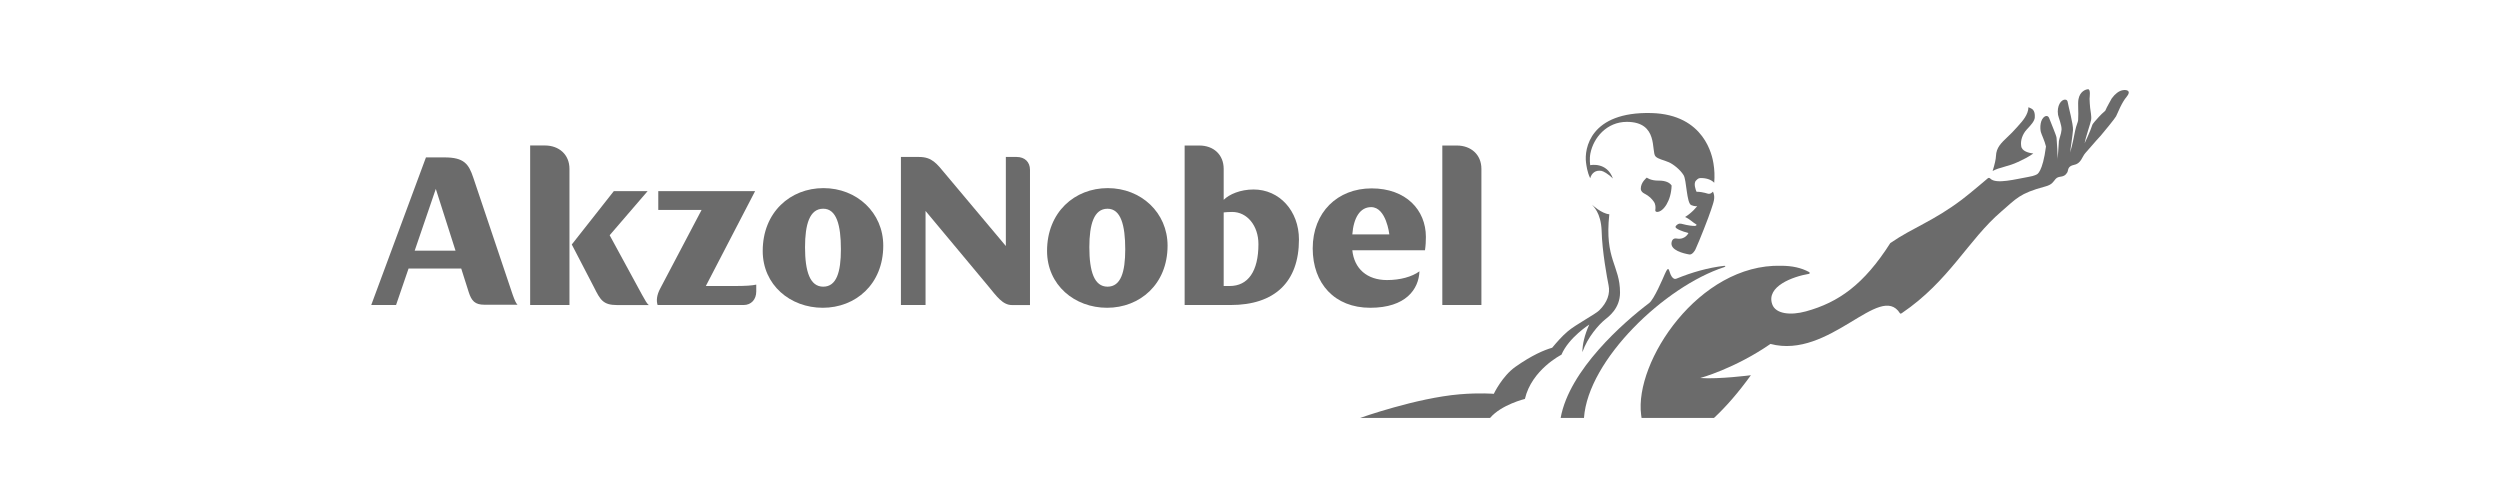
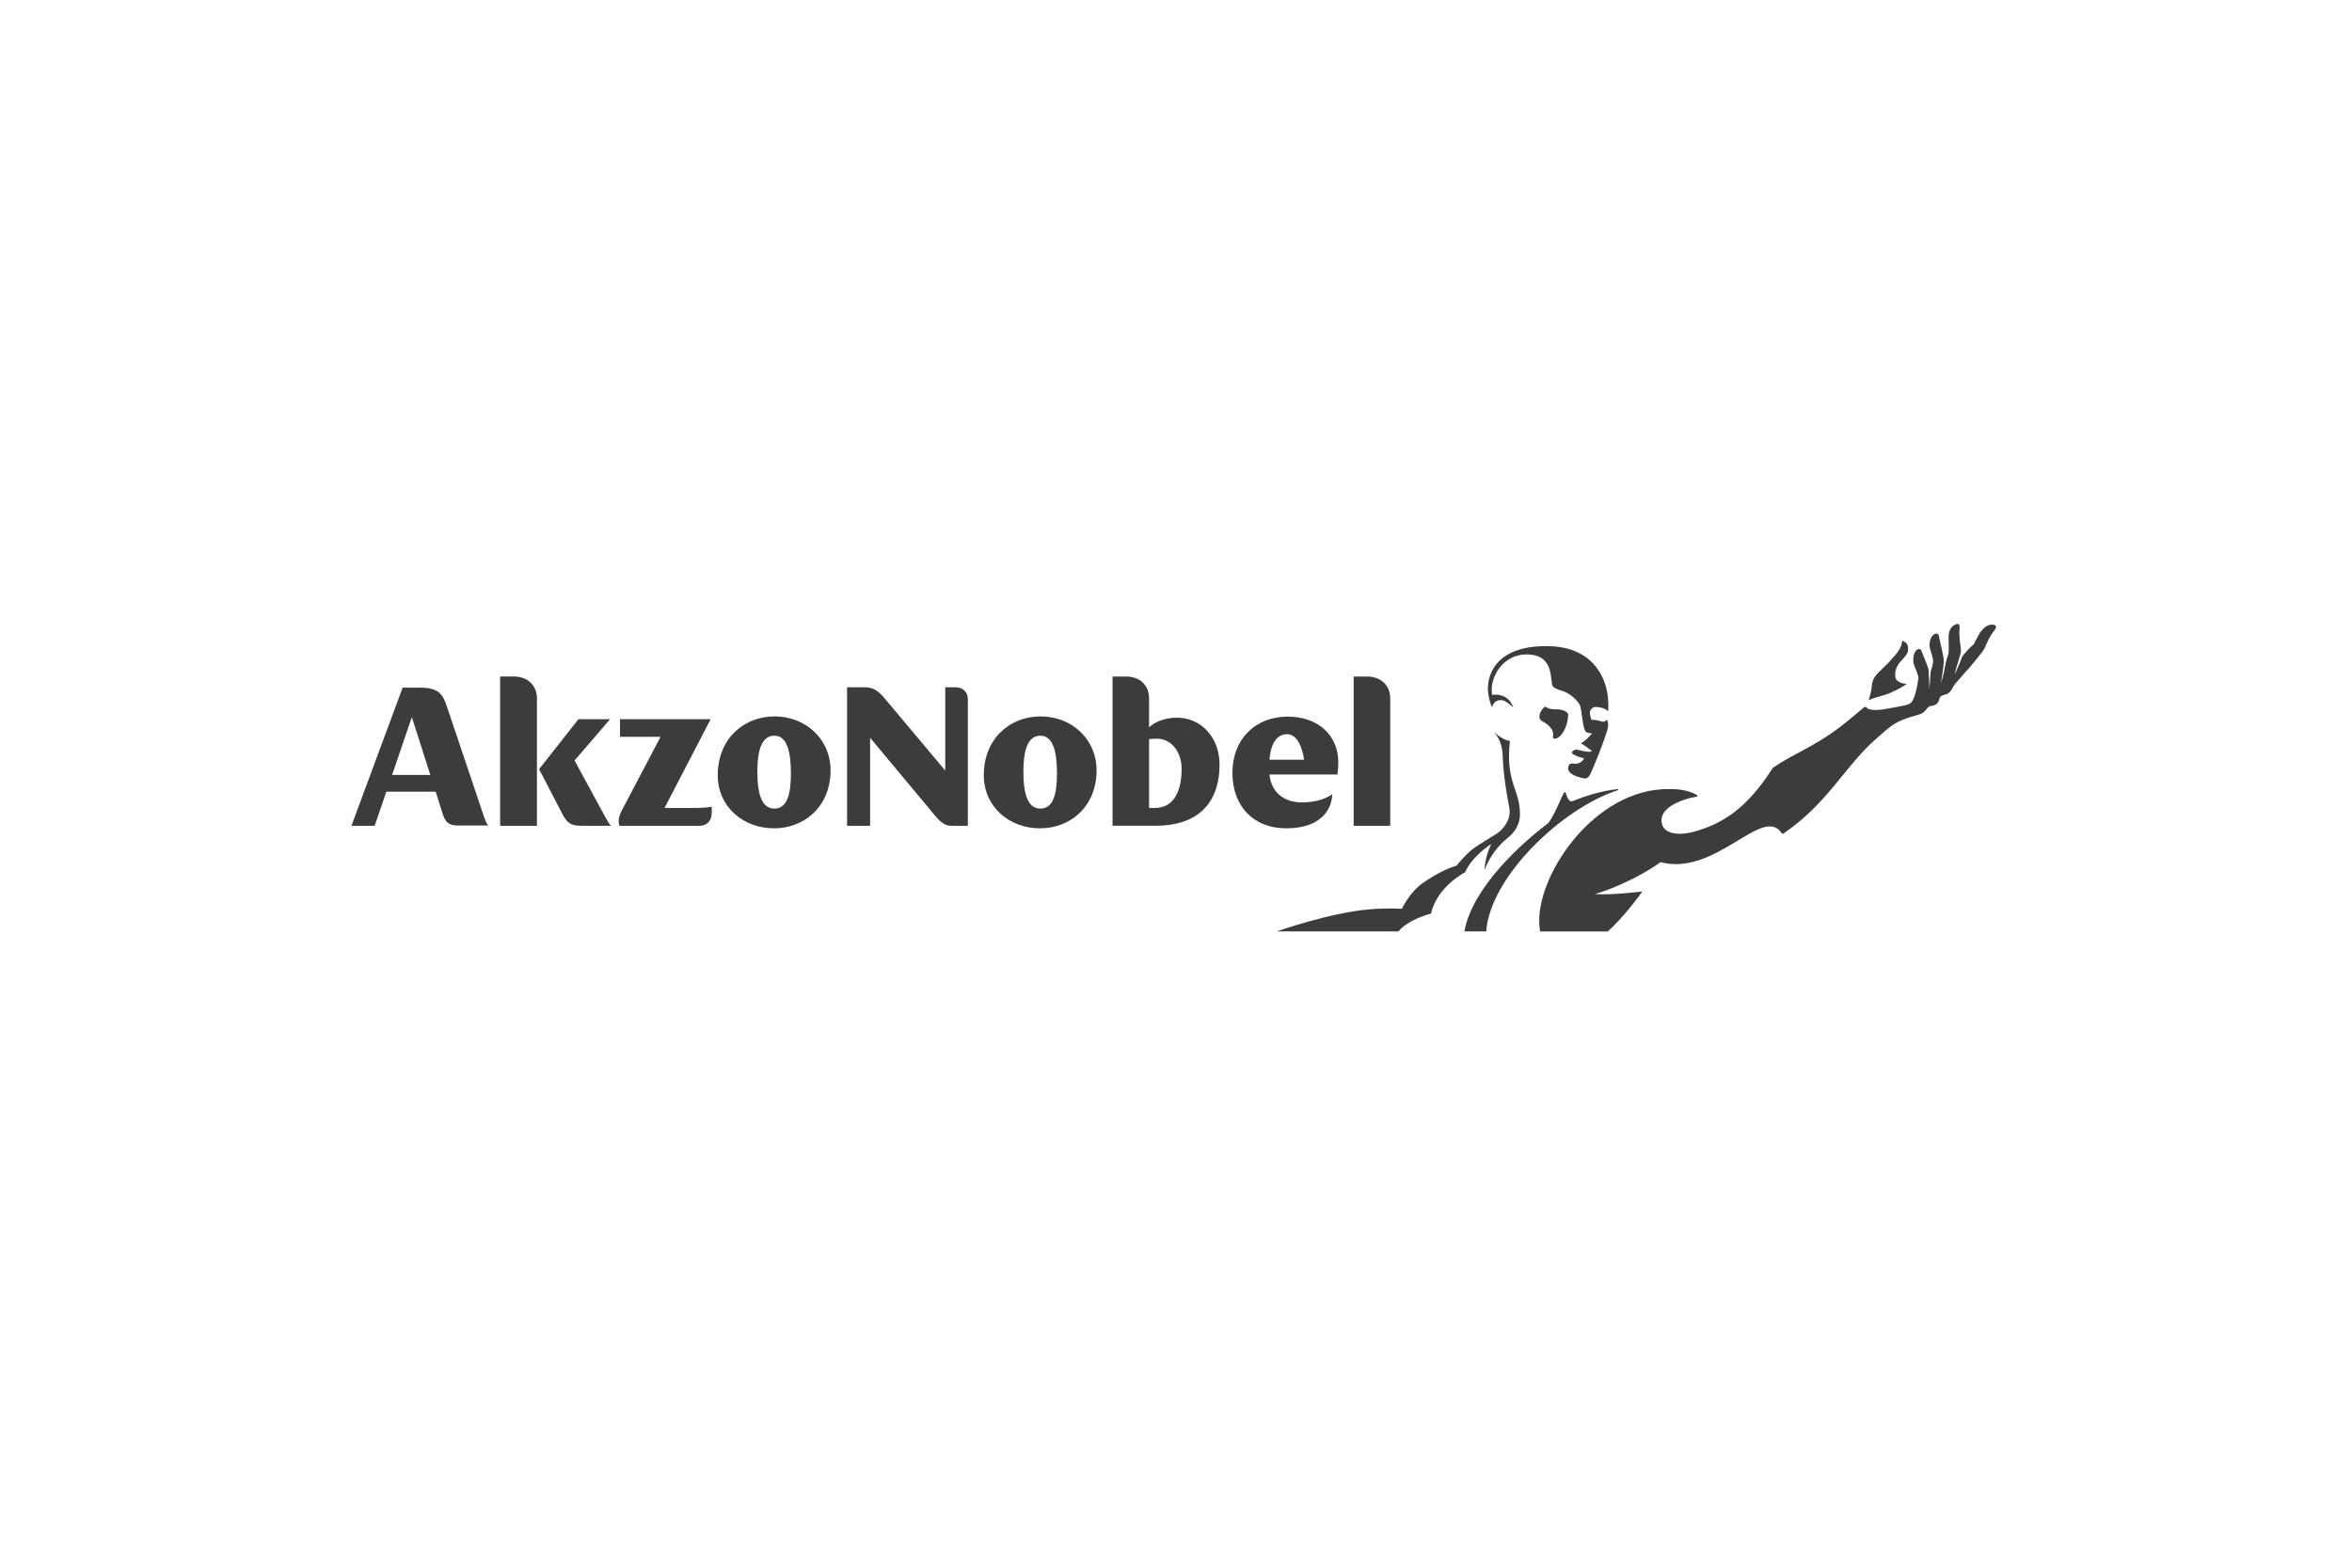
- <svg xmlns="http://www.w3.org/2000/svg" version="1.1" id="Layer_1" x="0px" y="0px" width="113.387px" height="22.104px" viewBox="0 0 113.387 22.104" enable-background="new 0 0 113.387 22.104" xml:space="preserve">
-   <rect x="-9.438" y="-8.625" fill="none" width="132.262" height="40.255" />
+ <svg xmlns="http://www.w3.org/2000/svg" version="1.1" id="Capa_1" x="0px" y="0px" width="225px" height="150px" viewBox="0 0 225 150" enable-background="new 0 0 225 150" xml:space="preserve">
  <g>
    <g>
-       <path fill="#6B6B6B" d="M29.825,13.834h3.902c0.344,0,0.573-0.25,0.573-0.615v-0.31c-0.188,0.042-0.469,0.063-1.002,0.063h-1.285    l2.235-4.304h-4.392V9.52h1.965l-1.872,3.556C29.782,13.386,29.763,13.636,29.825,13.834" />
-       <path fill="#6B6B6B" d="M25.933,11.089l1.01,1.945c0.282,0.562,0.407,0.802,1.044,0.802h1.439    c-0.083-0.064-0.157-0.199-0.302-0.459l-1.473-2.708l1.722-2.001h-1.533L25.933,11.089z" />
-       <path fill="#6B6B6B" d="M24.045,13.834h1.783V7.658c0-0.643-0.469-1.06-1.115-1.06h-0.668V13.834z" />
-       <path fill="#6B6B6B" d="M23.252,13.365l-1.784-5.301c-0.209-0.634-0.428-0.925-1.304-0.925h-0.845l-2.482,6.695h1.126l0.567-1.654    h2.389l0.34,1.071c0.127,0.395,0.282,0.57,0.71,0.57h1.503C23.399,13.75,23.346,13.626,23.252,13.365z M18.808,11.369l0.958-2.801    l0.894,2.801H18.808z" />
-       <path fill="#6B6B6B" d="M37.317,13.959c1.481,0,2.743-1.061,2.743-2.818c0-1.498-1.199-2.609-2.712-2.609    c-1.501,0-2.755,1.092-2.755,2.849C34.592,12.929,35.845,13.959,37.317,13.959 M37.337,13.002c-0.604,0-0.825-0.696-0.825-1.79    c0-1.038,0.209-1.746,0.825-1.746c0.605,0,0.802,0.748,0.802,1.839C38.139,12.337,37.942,13.002,37.337,13.002" />
-       <path fill="#6B6B6B" d="M40.862,13.834h1.116V9.567l2.839,3.405c0.396,0.479,0.658,0.864,1.086,0.864h0.812V7.701    c0-0.354-0.239-0.582-0.603-0.582H45.62v4.039l-2.728-3.25c-0.407-0.487-0.615-0.789-1.21-0.789h-0.821V13.834z" />
-       <path fill="#6B6B6B" d="M50.211,13.959c1.481,0,2.744-1.061,2.744-2.818c0-1.497-1.201-2.609-2.713-2.609    c-1.503,0-2.753,1.092-2.753,2.849C47.489,12.93,48.739,13.959,50.211,13.959 M50.232,13.002c-0.606,0-0.825-0.696-0.825-1.789    c0-1.039,0.208-1.746,0.825-1.746c0.604,0,0.803,0.749,0.803,1.841C51.035,12.337,50.836,13.002,50.232,13.002" />
-       <path fill="#6B6B6B" d="M64.63,11.349c0.031-0.208,0.041-0.417,0.041-0.602c0-1.228-0.907-2.203-2.461-2.203    c-1.545,0-2.672,1.08-2.672,2.722c0,1.591,0.991,2.693,2.608,2.693s2.201-0.842,2.233-1.653c-0.345,0.251-0.877,0.396-1.472,0.396    c-0.904,0-1.488-0.515-1.573-1.352H64.63z M61.334,10.632c0.058-0.759,0.352-1.238,0.854-1.238c0.688,0,0.825,1.238,0.825,1.238    H61.334z" />
-       <path fill="#6B6B6B" d="M56.857,8.594c-0.605,0-1.105,0.219-1.357,0.469V7.66c0-0.645-0.459-1.06-1.104-1.06h-0.667v7.234h2.086    c1.992,0,3.099-1.039,3.099-2.974C58.913,9.562,58.026,8.594,56.857,8.594z M55.771,12.972H55.5V9.634    c0.115-0.01,0.209-0.021,0.387-0.021c0.679,0,1.189,0.626,1.189,1.458C57.076,12.306,56.606,12.972,55.771,12.972z" />
-       <path fill="#6B6B6B" d="M65.416,13.834h1.773V7.66c0-0.645-0.47-1.06-1.116-1.06h-0.657V13.834z" />
+       <path fill="#3C3C3B" d="M59.254,79.012h7.7c0.678,0,1.132-0.494,1.132-1.214v-0.611c-0.373,0.081-0.926,0.123-1.978,0.123h-2.537    l4.412-8.494h-8.669v1.681h3.878l-3.693,7.02C59.169,78.126,59.13,78.619,59.254,79.012" />
+       <path fill="#3C3C3B" d="M51.571,73.594l1.993,3.838c0.557,1.109,0.804,1.583,2.061,1.583h2.842    c-0.165-0.126-0.312-0.393-0.597-0.905l-2.907-5.344l3.399-3.95h-3.026L51.571,73.594z" />
+       <path fill="#3C3C3B" d="M47.846,79.012h3.519V66.823c0-1.27-0.927-2.094-2.2-2.094h-1.319V79.012z" />
+       <path fill="#3C3C3B" d="M46.28,78.085L42.76,67.622c-0.412-1.25-0.844-1.824-2.574-1.824h-1.669L33.62,79.012h2.222l1.118-3.264    h4.716l0.671,2.113c0.25,0.776,0.556,1.123,1.4,1.123h2.966C46.57,78.846,46.466,78.599,46.28,78.085z M37.509,74.146l1.89-5.529    l1.767,5.529H37.509z" />
+       <path fill="#3C3C3B" d="M74.039,79.257c2.924,0,5.415-2.093,5.415-5.562c0-2.957-2.367-5.148-5.354-5.148    c-2.961,0-5.437,2.154-5.437,5.623C68.661,77.225,71.134,79.257,74.039,79.257 M74.079,77.369c-1.193,0-1.629-1.376-1.629-3.533    c0-2.048,0.413-3.445,1.629-3.445c1.193,0,1.583,1.478,1.583,3.627C75.662,76.057,75.272,77.369,74.079,77.369" />
+       <path fill="#3C3C3B" d="M81.035,79.012h2.203V70.59l5.603,6.72c0.782,0.946,1.299,1.705,2.144,1.705h1.603V66.908    c0-0.7-0.472-1.149-1.191-1.149h-0.97v7.972l-5.385-6.416c-0.804-0.961-1.214-1.557-2.388-1.557h-1.621v13.252H81.035z" />
+       <path fill="#3C3C3B" d="M99.488,79.257c2.921,0,5.415-2.093,5.415-5.562c0-2.955-2.37-5.148-5.354-5.148    c-2.97,0-5.435,2.154-5.435,5.623C94.115,77.227,96.58,79.257,99.488,79.257 M99.527,77.369c-1.195,0-1.626-1.376-1.626-3.53    c0-2.051,0.41-3.446,1.626-3.446c1.194,0,1.588,1.479,1.588,3.634C101.115,76.057,100.722,77.369,99.527,77.369" />
+       <path fill="#3C3C3B" d="M127.944,74.106c0.062-0.411,0.082-0.824,0.082-1.188c0-2.424-1.789-4.349-4.856-4.349    c-3.051,0-5.273,2.131-5.273,5.372c0,3.141,1.952,5.314,5.145,5.314s4.345-1.66,4.409-3.264c-0.68,0.498-1.731,0.784-2.904,0.784    c-1.786,0-2.938-1.017-3.105-2.67L127.944,74.106L127.944,74.106z M121.44,72.691c0.112-1.496,0.693-2.443,1.685-2.443    c1.357,0,1.627,2.443,1.627,2.443H121.44z" />
+       <path fill="#3C3C3B" d="M112.604,68.669c-1.194,0-2.181,0.431-2.68,0.926v-2.768c0-1.274-0.904-2.094-2.179-2.094h-1.315v14.278    h4.117c3.931,0,6.118-2.051,6.118-5.871C116.663,70.579,114.91,68.669,112.604,68.669z M110.46,77.31h-0.535v-6.588    c0.229-0.02,0.414-0.042,0.766-0.042c1.339,0,2.346,1.236,2.346,2.875C113.036,75.993,112.107,77.31,110.46,77.31z" />
+       <path fill="#3C3C3B" d="M129.497,79.012h3.498V66.827c0-1.274-0.928-2.094-2.201-2.094h-1.297V79.012z" />
    </g>
    <g id="Logo_2_">
      <g>
-         <path fill="#6B6B6B" d="M90.375,7.756c0.097-0.311,0.147-0.537,0.152-0.681c0.014-0.379,0.228-0.582,0.522-0.862     c0.131-0.124,0.276-0.262,0.424-0.435l0.077-0.087C91.726,5.497,91.992,5.203,92,4.862c0.089,0.042,0.159,0.066,0.205,0.117     c0.064,0.069,0.093,0.185,0.083,0.347c-0.009,0.166-0.185,0.354-0.313,0.492l-0.057,0.061c-0.19,0.211-0.286,0.494-0.248,0.737     c0.021,0.246,0.354,0.323,0.551,0.347c-0.284,0.188-0.382,0.234-0.56,0.318l-0.144,0.068c-0.203,0.098-0.408,0.157-0.606,0.213     C90.714,7.616,90.529,7.669,90.375,7.756L90.375,7.756z" />
+         <path fill="#3C3C3B" d="M178.757,67.016c0.19-0.615,0.29-1.06,0.298-1.343c0.03-0.75,0.451-1.149,1.031-1.703     c0.259-0.244,0.546-0.516,0.838-0.859l0.15-0.172c0.348-0.381,0.873-0.961,0.89-1.637c0.175,0.084,0.313,0.132,0.404,0.232     c0.126,0.138,0.183,0.367,0.164,0.687c-0.019,0.328-0.366,0.698-0.619,0.97l-0.111,0.121c-0.376,0.416-0.565,0.975-0.49,1.456     c0.04,0.483,0.699,0.635,1.087,0.684c-0.561,0.37-0.753,0.462-1.104,0.629l-0.287,0.133c-0.398,0.194-0.805,0.31-1.194,0.42     C179.425,66.74,179.059,66.844,178.757,67.016L178.757,67.016z" />
      </g>
-       <path fill="#6B6B6B" d="M96.256,4.095c-0.154,0.034-0.326,0.156-0.479,0.37c-0.04,0.082-0.216,0.37-0.294,0.559    c-0.126,0.103-0.197,0.183-0.291,0.279c-0.115,0.12-0.282,0.321-0.289,0.347c-0.088,0.287-0.354,0.844-0.354,0.844    c0.039-0.249,0.273-0.925,0.292-1.048c0.029-0.176-0.028-0.389-0.044-0.564c-0.012-0.134-0.022-0.267-0.025-0.4    c-0.001-0.061,0.063-0.445-0.073-0.435c-0.115,0.009-0.364,0.105-0.429,0.448c-0.041,0.203,0.01,0.563-0.017,0.957    c-0.006,0.091-0.084,0.226-0.134,0.472c-0.058,0.282-0.127,0.668-0.233,0.993c0.014-0.109,0.116-0.75,0.134-1.017    c0.018-0.267-0.217-1.103-0.233-1.238c-0.013-0.105-0.054-0.137-0.11-0.143c-0.198-0.017-0.398,0.282-0.335,0.689    c0.021,0.122,0.173,0.473,0.159,0.675c-0.014,0.201-0.11,0.406-0.12,0.52c-0.023,0.282-0.036,0.665-0.072,0.843    c0.029-0.142-0.021-0.846-0.034-0.996c-0.009-0.106-0.225-0.602-0.33-0.879c-0.043-0.12-0.128-0.125-0.186-0.097    c-0.233,0.117-0.244,0.523-0.197,0.712c0.028,0.11,0.176,0.407,0.233,0.658c-0.152,1.175-0.408,1.26-0.408,1.26    s-0.088,0.069-0.391,0.12c-0.534,0.089-1.47,0.351-1.728,0.073c-0.02-0.019-0.066-0.045-0.104-0.016    c-0.079,0.063-0.76,0.651-1.171,0.963c-1.313,0.994-2.219,1.266-3.258,1.98c-1.198,1.881-2.346,2.69-3.827,3.098    c-0.694,0.191-1.377,0.121-1.53-0.324c-0.281-0.807,0.93-1.255,1.67-1.378c0.04-0.007,0.042-0.063,0.001-0.083    c-0.356-0.193-0.769-0.283-1.272-0.283c-3.723-0.094-6.658,4.348-6.344,6.759c0.006,0.049,0.013,0.097,0.02,0.143h3.284    c0.537-0.499,1.101-1.142,1.674-1.938c0,0-1.439,0.188-2.299,0.127c0,0,1.55-0.417,3.187-1.546c2.68,0.709,4.969-2.82,5.873-1.391    c0.023,0.036,0.073,0.004,0.087-0.007c2.157-1.463,3.004-3.319,4.513-4.61c0.678-0.579,0.809-0.817,1.983-1.131    c0.326-0.086,0.363-0.213,0.474-0.34c0.152-0.18,0.372-0.02,0.531-0.299c0.062-0.11-0.004-0.278,0.314-0.345    c0.322-0.068,0.354-0.365,0.507-0.535c0.399-0.442,0.35-0.414,0.693-0.783c0.129-0.15,0.65-0.783,0.7-0.883    c0.072-0.146,0.253-0.622,0.481-0.888C96.672,4.13,96.477,4.047,96.256,4.095z" />
-       <path fill="#6B6B6B" d="M74.418,8.559c0.001,0.126,0.103,0.188,0.152,0.214c0.245,0.128,0.345,0.244,0.439,0.375    c0.082,0.116,0.085,0.264,0.067,0.381c-0.007,0.046,0.025,0.083,0.086,0.083c0.278-0.003,0.634-0.506,0.654-1.197    c-0.081-0.122-0.252-0.228-0.604-0.224c-0.356,0.003-0.521-0.136-0.521-0.136S74.415,8.265,74.418,8.559z" />
-       <path fill="#6B6B6B" d="M77.62,8.753c-0.03,0.023-0.07,0.039-0.114,0.039c-0.068,0-0.233-0.09-0.562-0.096    c-0.029-0.07-0.151-0.378-0.02-0.508c0.095-0.096,0.126-0.121,0.277-0.112c0.266,0.014,0.448,0.104,0.547,0.214    c0.024-0.299,0.015-0.588-0.036-0.887c-0.049-0.299-0.385-2.215-2.818-2.276c-2.772-0.069-3.047,1.618-2.959,2.256    c0.016,0.108,0.046,0.408,0.188,0.701c0.063-0.227,0.239-0.384,0.515-0.333c0.075,0.014,0.291,0.122,0.515,0.346    c-0.276-0.771-1.031-0.605-1.031-0.605s-0.039-0.283,0.009-0.528c0.14-0.723,0.747-1.437,1.655-1.437    c1.449,0,1.096,1.346,1.298,1.564c0.118,0.128,0.357,0.159,0.606,0.268c0.193,0.083,0.513,0.33,0.669,0.585    c0.139,0.226,0.133,1.269,0.347,1.359c0.178,0.074,0.271,0.044,0.271,0.044s-0.208,0.284-0.55,0.495    c0.217,0.095,0.379,0.271,0.495,0.327c0.054,0.027,0.012,0.077-0.054,0.078c-0.106,0-0.29-0.014-0.608-0.098    c-0.116-0.029-0.181,0.025-0.244,0.089c-0.052,0.054-0.008,0.096,0.026,0.121c0.162,0.118,0.537,0.21,0.537,0.21    s-0.14,0.319-0.531,0.25c-0.128-0.023-0.209,0.04-0.234,0.174c-0.069,0.357,0.538,0.502,0.796,0.547    c0.137,0.034,0.263-0.176,0.284-0.223c0.175-0.375,0.606-1.471,0.714-1.809c0.108-0.338,0.206-0.54,0.085-0.816    C77.669,8.714,77.644,8.734,77.62,8.753z" />
-       <path fill="#6B6B6B" d="M67.8,17.895L67.8,17.895L67.8,17.895L67.8,17.895z" />
-       <path fill="#6B6B6B" d="M71.841,18.954c0.187-2.638,3.662-5.959,6.359-6.838c0.072-0.028,0.071-0.066,0-0.059    c-0.728,0.083-1.459,0.292-2.163,0.58c-0.1,0.041-0.167-0.021-0.224-0.105c-0.131-0.197-0.1-0.573-0.304-0.106    c-0.079,0.183-0.49,1.154-0.713,1.32c-1.153,0.869-3.621,3.034-4.013,5.208H71.841z" />
-       <path fill="#6B6B6B" d="M67.583,18.954c0.511-0.601,1.579-0.861,1.579-0.861c0.307-1.327,1.657-2.005,1.657-2.005    c0.334-0.781,1.262-1.368,1.262-1.368c-0.219,0.481-0.312,0.916-0.312,1.25c0.239-0.685,0.748-1.251,1.03-1.479    c0.161-0.131,0.676-0.5,0.677-1.22c0.001-1.235-0.71-1.495-0.486-3.553c-0.355-0.028-0.785-0.434-0.785-0.434    c0.055,0.083,0.405,0.347,0.437,1.188c0.023,0.94,0.249,2.143,0.315,2.468c0.077,0.37-0.053,0.777-0.428,1.14    c-0.186,0.179-1.058,0.64-1.414,0.939c-0.277,0.234-0.502,0.497-0.717,0.753c-0.37,0.105-0.92,0.34-1.663,0.862    c-0.607,0.427-0.984,1.228-0.984,1.228s-0.629-0.055-1.544,0.021c-1.973,0.165-4.515,1.071-4.515,1.071L67.583,18.954    L67.583,18.954z" />
+       <path fill="#3C3C3B" d="M190.363,59.79c-0.306,0.067-0.645,0.308-0.947,0.731c-0.079,0.161-0.424,0.729-0.58,1.102    c-0.248,0.205-0.388,0.362-0.573,0.551c-0.227,0.237-0.557,0.634-0.571,0.685c-0.172,0.566-0.699,1.667-0.699,1.667    c0.079-0.491,0.539-1.827,0.579-2.069c0.056-0.347-0.056-0.767-0.089-1.112c-0.022-0.263-0.042-0.526-0.05-0.79    c-0.002-0.12,0.127-0.877-0.142-0.858c-0.228,0.017-0.719,0.207-0.848,0.885c-0.081,0.401,0.018,1.109-0.034,1.889    c-0.011,0.179-0.165,0.445-0.263,0.93c-0.115,0.558-0.252,1.319-0.461,1.961c0.025-0.216,0.229-1.48,0.265-2.009    c0.035-0.525-0.429-2.176-0.459-2.441c-0.028-0.209-0.108-0.272-0.22-0.284c-0.391-0.032-0.785,0.557-0.659,1.362    c0.04,0.24,0.34,0.932,0.313,1.331c-0.029,0.396-0.218,0.802-0.238,1.024c-0.046,0.558-0.07,1.313-0.143,1.667    c0.06-0.282-0.038-1.671-0.064-1.967c-0.019-0.209-0.445-1.189-0.653-1.735c-0.085-0.236-0.252-0.246-0.366-0.192    c-0.46,0.231-0.481,1.033-0.389,1.405c0.055,0.218,0.346,0.804,0.461,1.298c-0.302,2.319-0.807,2.487-0.807,2.487    s-0.174,0.137-0.771,0.237c-1.056,0.175-2.902,0.694-3.412,0.145c-0.039-0.036-0.129-0.088-0.204-0.031    c-0.155,0.125-1.502,1.283-2.312,1.901c-2.591,1.961-4.38,2.499-6.431,3.906c-2.362,3.716-4.631,5.31-7.551,6.116    c-1.371,0.375-2.719,0.239-3.021-0.641c-0.556-1.592,1.836-2.476,3.296-2.719c0.079-0.014,0.084-0.126,0.002-0.164    c-0.703-0.382-1.519-0.559-2.511-0.559c-7.347-0.185-13.14,8.58-12.521,13.339c0.011,0.097,0.025,0.192,0.041,0.284h6.479    c1.06-0.986,2.174-2.255,3.305-3.827c0,0-2.84,0.372-4.539,0.252c0,0,3.062-0.823,6.291-3.053    c5.289,1.398,9.808-5.565,11.591-2.742c0.046,0.07,0.146,0.007,0.172-0.016c4.258-2.888,5.929-6.551,8.906-9.098    c1.34-1.144,1.6-1.613,3.915-2.231c0.645-0.171,0.717-0.422,0.936-0.672c0.299-0.355,0.733-0.041,1.048-0.591    c0.122-0.216-0.008-0.548,0.621-0.681c0.634-0.132,0.697-0.721,0.999-1.056c0.786-0.871,0.69-0.817,1.368-1.544    c0.255-0.297,1.282-1.545,1.381-1.744c0.144-0.288,0.5-1.228,0.95-1.752C191.184,59.859,190.799,59.695,190.363,59.79z" />
+       <path fill="#3C3C3B" d="M147.263,68.6c0.002,0.248,0.203,0.373,0.3,0.422c0.483,0.253,0.683,0.483,0.866,0.741    c0.161,0.229,0.169,0.521,0.135,0.751c-0.018,0.092,0.048,0.163,0.169,0.163c0.546-0.005,1.25-0.999,1.288-2.36    c-0.161-0.242-0.496-0.452-1.19-0.445c-0.703,0.006-1.029-0.268-1.029-0.268S147.257,68.019,147.263,68.6z" />
+       <path fill="#3C3C3B" d="M153.584,68.984c-0.061,0.043-0.14,0.076-0.225,0.076c-0.138,0-0.461-0.178-1.111-0.19    c-0.056-0.136-0.297-0.747-0.04-1.001c0.187-0.19,0.248-0.24,0.549-0.221c0.523,0.026,0.882,0.204,1.08,0.422    c0.044-0.59,0.026-1.16-0.074-1.752c-0.095-0.59-0.757-4.372-5.561-4.491c-5.469-0.138-6.013,3.193-5.84,4.453    c0.033,0.214,0.091,0.805,0.372,1.383c0.123-0.449,0.47-0.758,1.017-0.657c0.147,0.027,0.573,0.241,1.014,0.682    c-0.543-1.52-2.031-1.193-2.031-1.193s-0.078-0.559,0.016-1.043c0.276-1.426,1.475-2.837,3.267-2.837    c2.86,0,2.162,2.658,2.563,3.087c0.233,0.253,0.704,0.314,1.194,0.529c0.382,0.164,1.015,0.65,1.32,1.155    c0.275,0.446,0.264,2.505,0.687,2.682c0.351,0.146,0.533,0.087,0.533,0.087s-0.41,0.56-1.085,0.978    c0.428,0.186,0.749,0.533,0.977,0.645c0.106,0.052,0.024,0.149-0.104,0.153c-0.21,0-0.573-0.027-1.201-0.194    c-0.229-0.056-0.357,0.051-0.482,0.176c-0.103,0.107-0.015,0.189,0.053,0.237c0.319,0.235,1.059,0.416,1.059,0.416    s-0.277,0.631-1.047,0.493c-0.251-0.044-0.413,0.079-0.464,0.346c-0.135,0.702,1.062,0.991,1.572,1.079    c0.271,0.066,0.519-0.348,0.561-0.441c0.344-0.741,1.197-2.904,1.408-3.57c0.215-0.667,0.407-1.065,0.168-1.611    C153.681,68.907,153.629,68.946,153.584,68.984z" />
+       <path fill="#3C3C3B" d="M134.201,87.026L134.201,87.026L134.201,87.026L134.201,87.026z" />
+       <path fill="#3C3C3B" d="M142.178,89.117c0.367-5.209,7.229-11.76,12.551-13.497c0.14-0.055,0.138-0.131,0-0.116    c-1.438,0.164-2.881,0.576-4.271,1.146c-0.198,0.08-0.328-0.042-0.443-0.208c-0.258-0.389-0.196-1.131-0.599-0.209    c-0.156,0.361-0.969,2.278-1.407,2.605c-2.275,1.716-7.146,5.989-7.919,10.279H142.178z" />
+       <path fill="#3C3C3B" d="M133.773,89.117c1.009-1.188,3.117-1.701,3.117-1.701c0.605-2.619,3.268-3.956,3.268-3.956    c0.66-1.542,2.493-2.7,2.493-2.7c-0.433,0.949-0.618,1.809-0.618,2.467c0.473-1.352,1.478-2.471,2.034-2.918    c0.318-0.261,1.335-0.987,1.336-2.41c0.002-2.436-1.401-2.949-0.959-7.011c-0.701-0.056-1.551-0.856-1.551-0.856    c0.108,0.165,0.8,0.685,0.864,2.345c0.046,1.854,0.49,4.23,0.623,4.87c0.152,0.73-0.107,1.533-0.847,2.251    c-0.366,0.354-2.088,1.263-2.788,1.852c-0.549,0.464-0.994,0.981-1.419,1.486c-0.73,0.207-1.814,0.672-3.281,1.703    c-1.196,0.842-1.94,2.422-1.94,2.422s-1.242-0.106-3.047,0.043c-3.896,0.325-8.913,2.114-8.913,2.114H133.773L133.773,89.117z" />
    </g>
  </g>
</svg>
